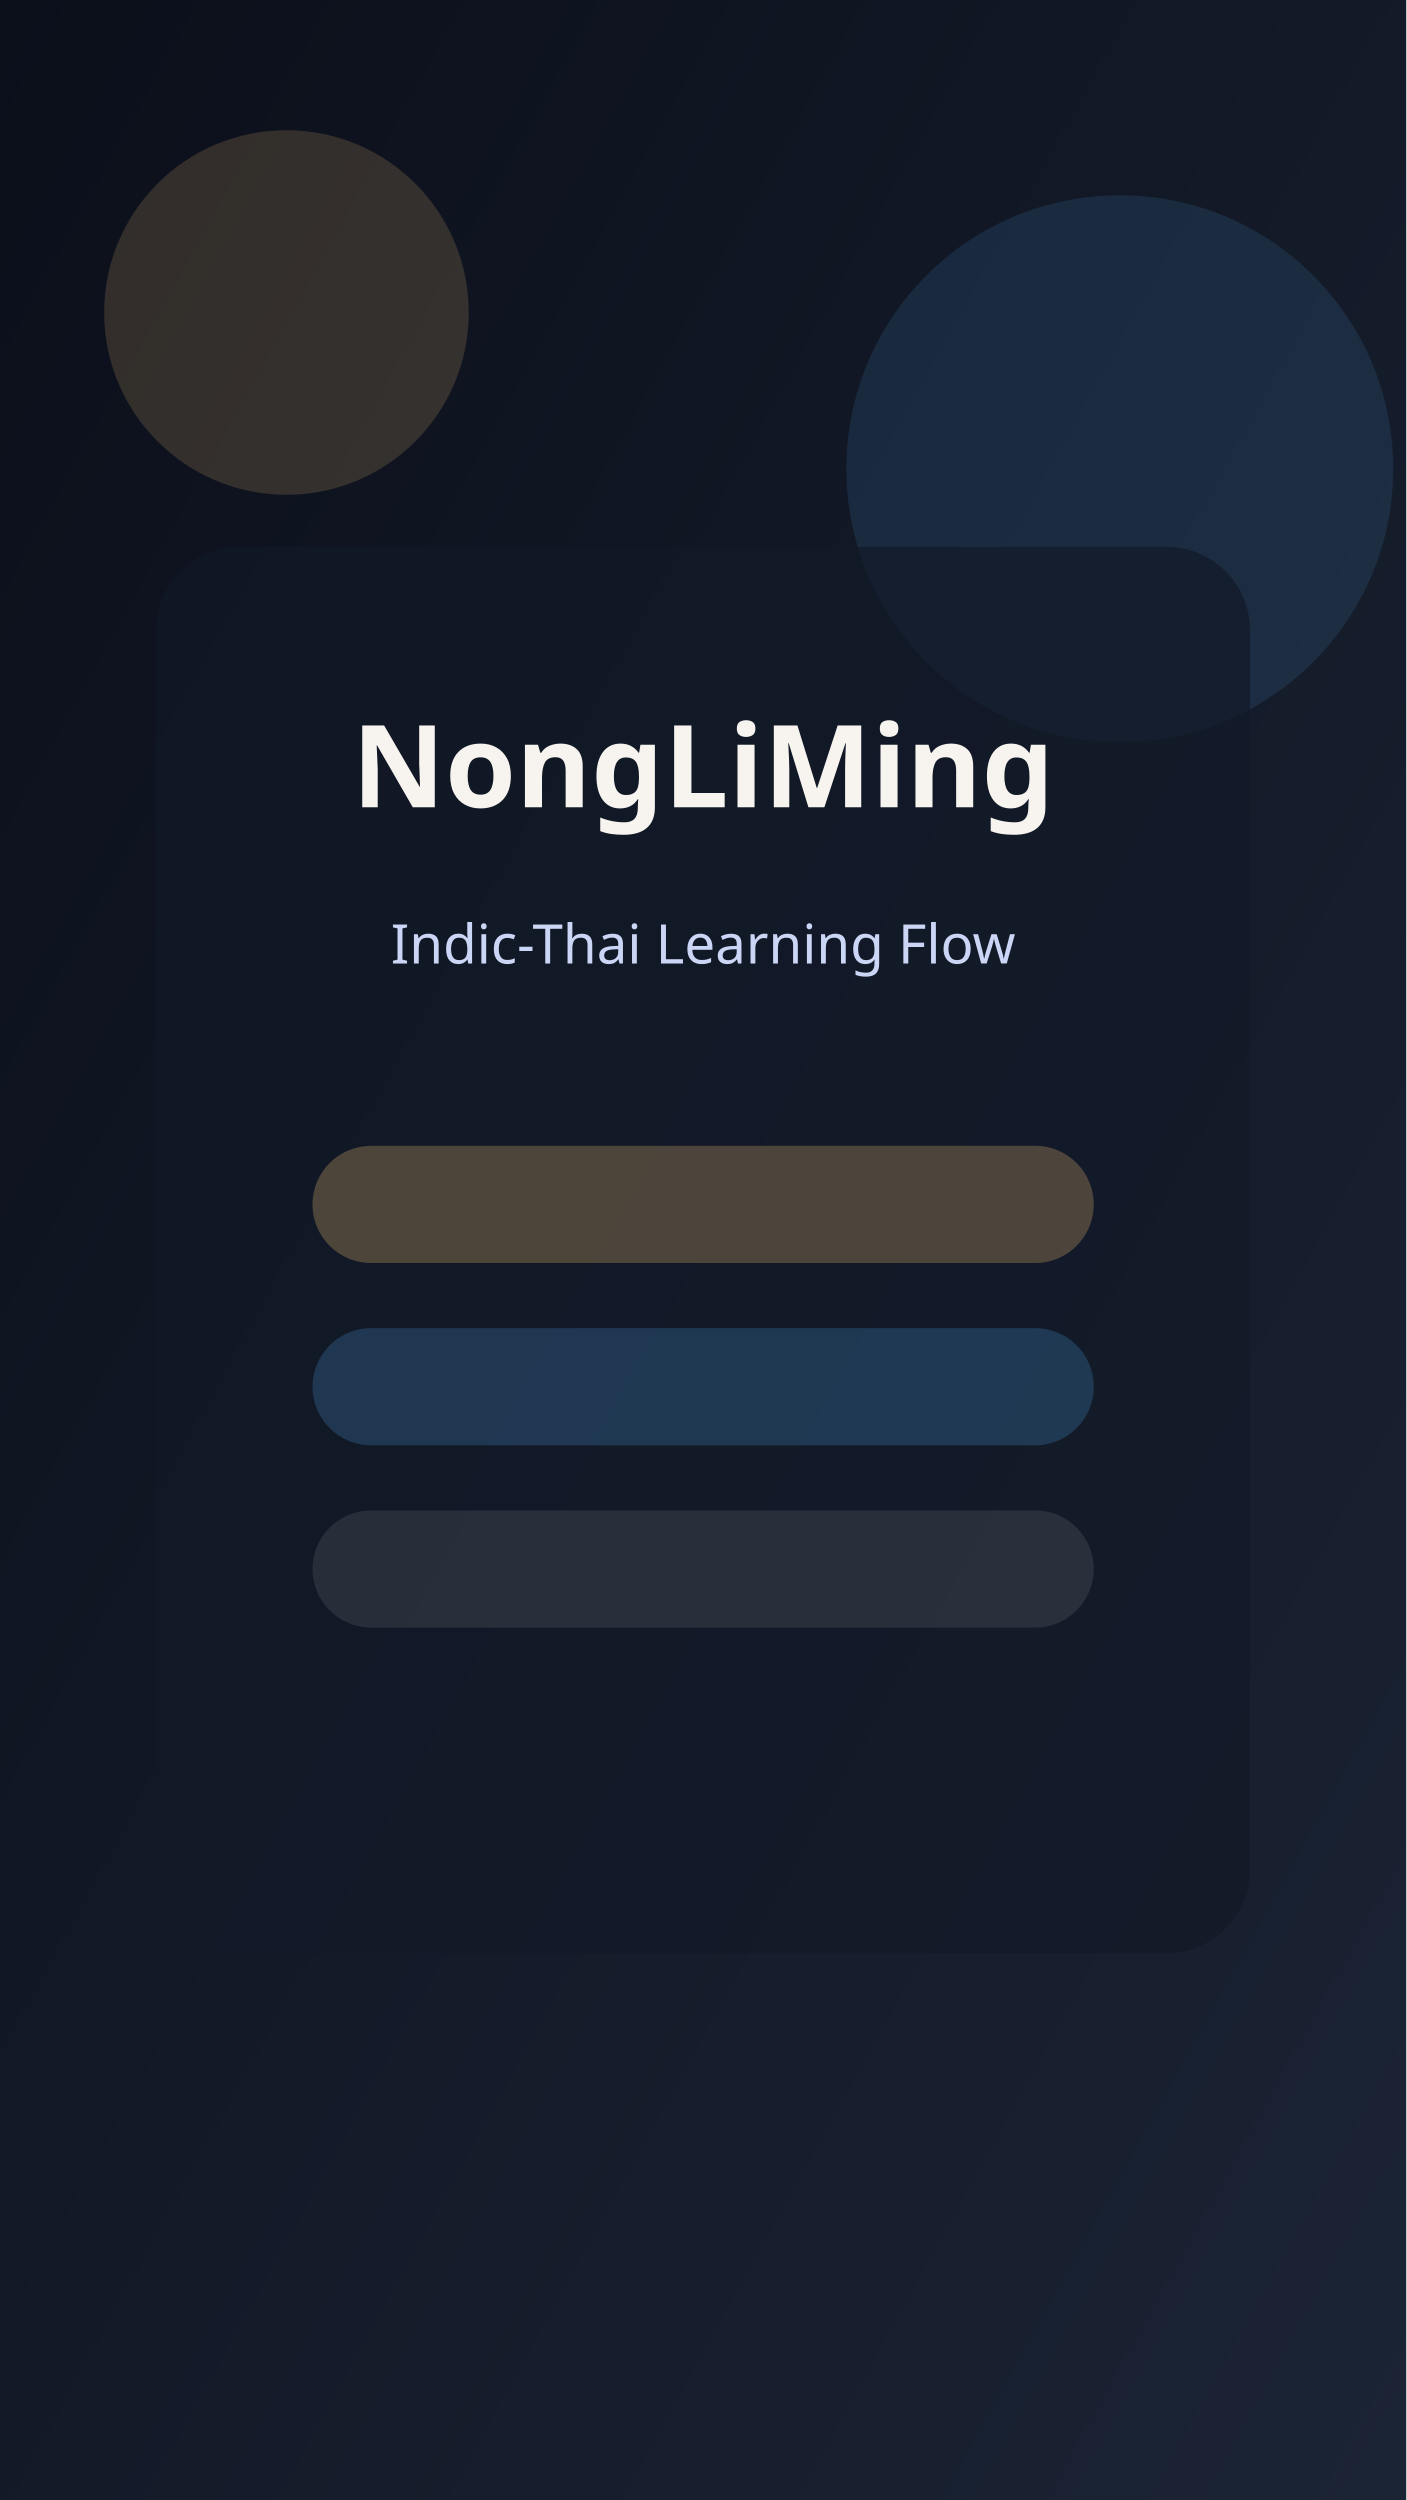
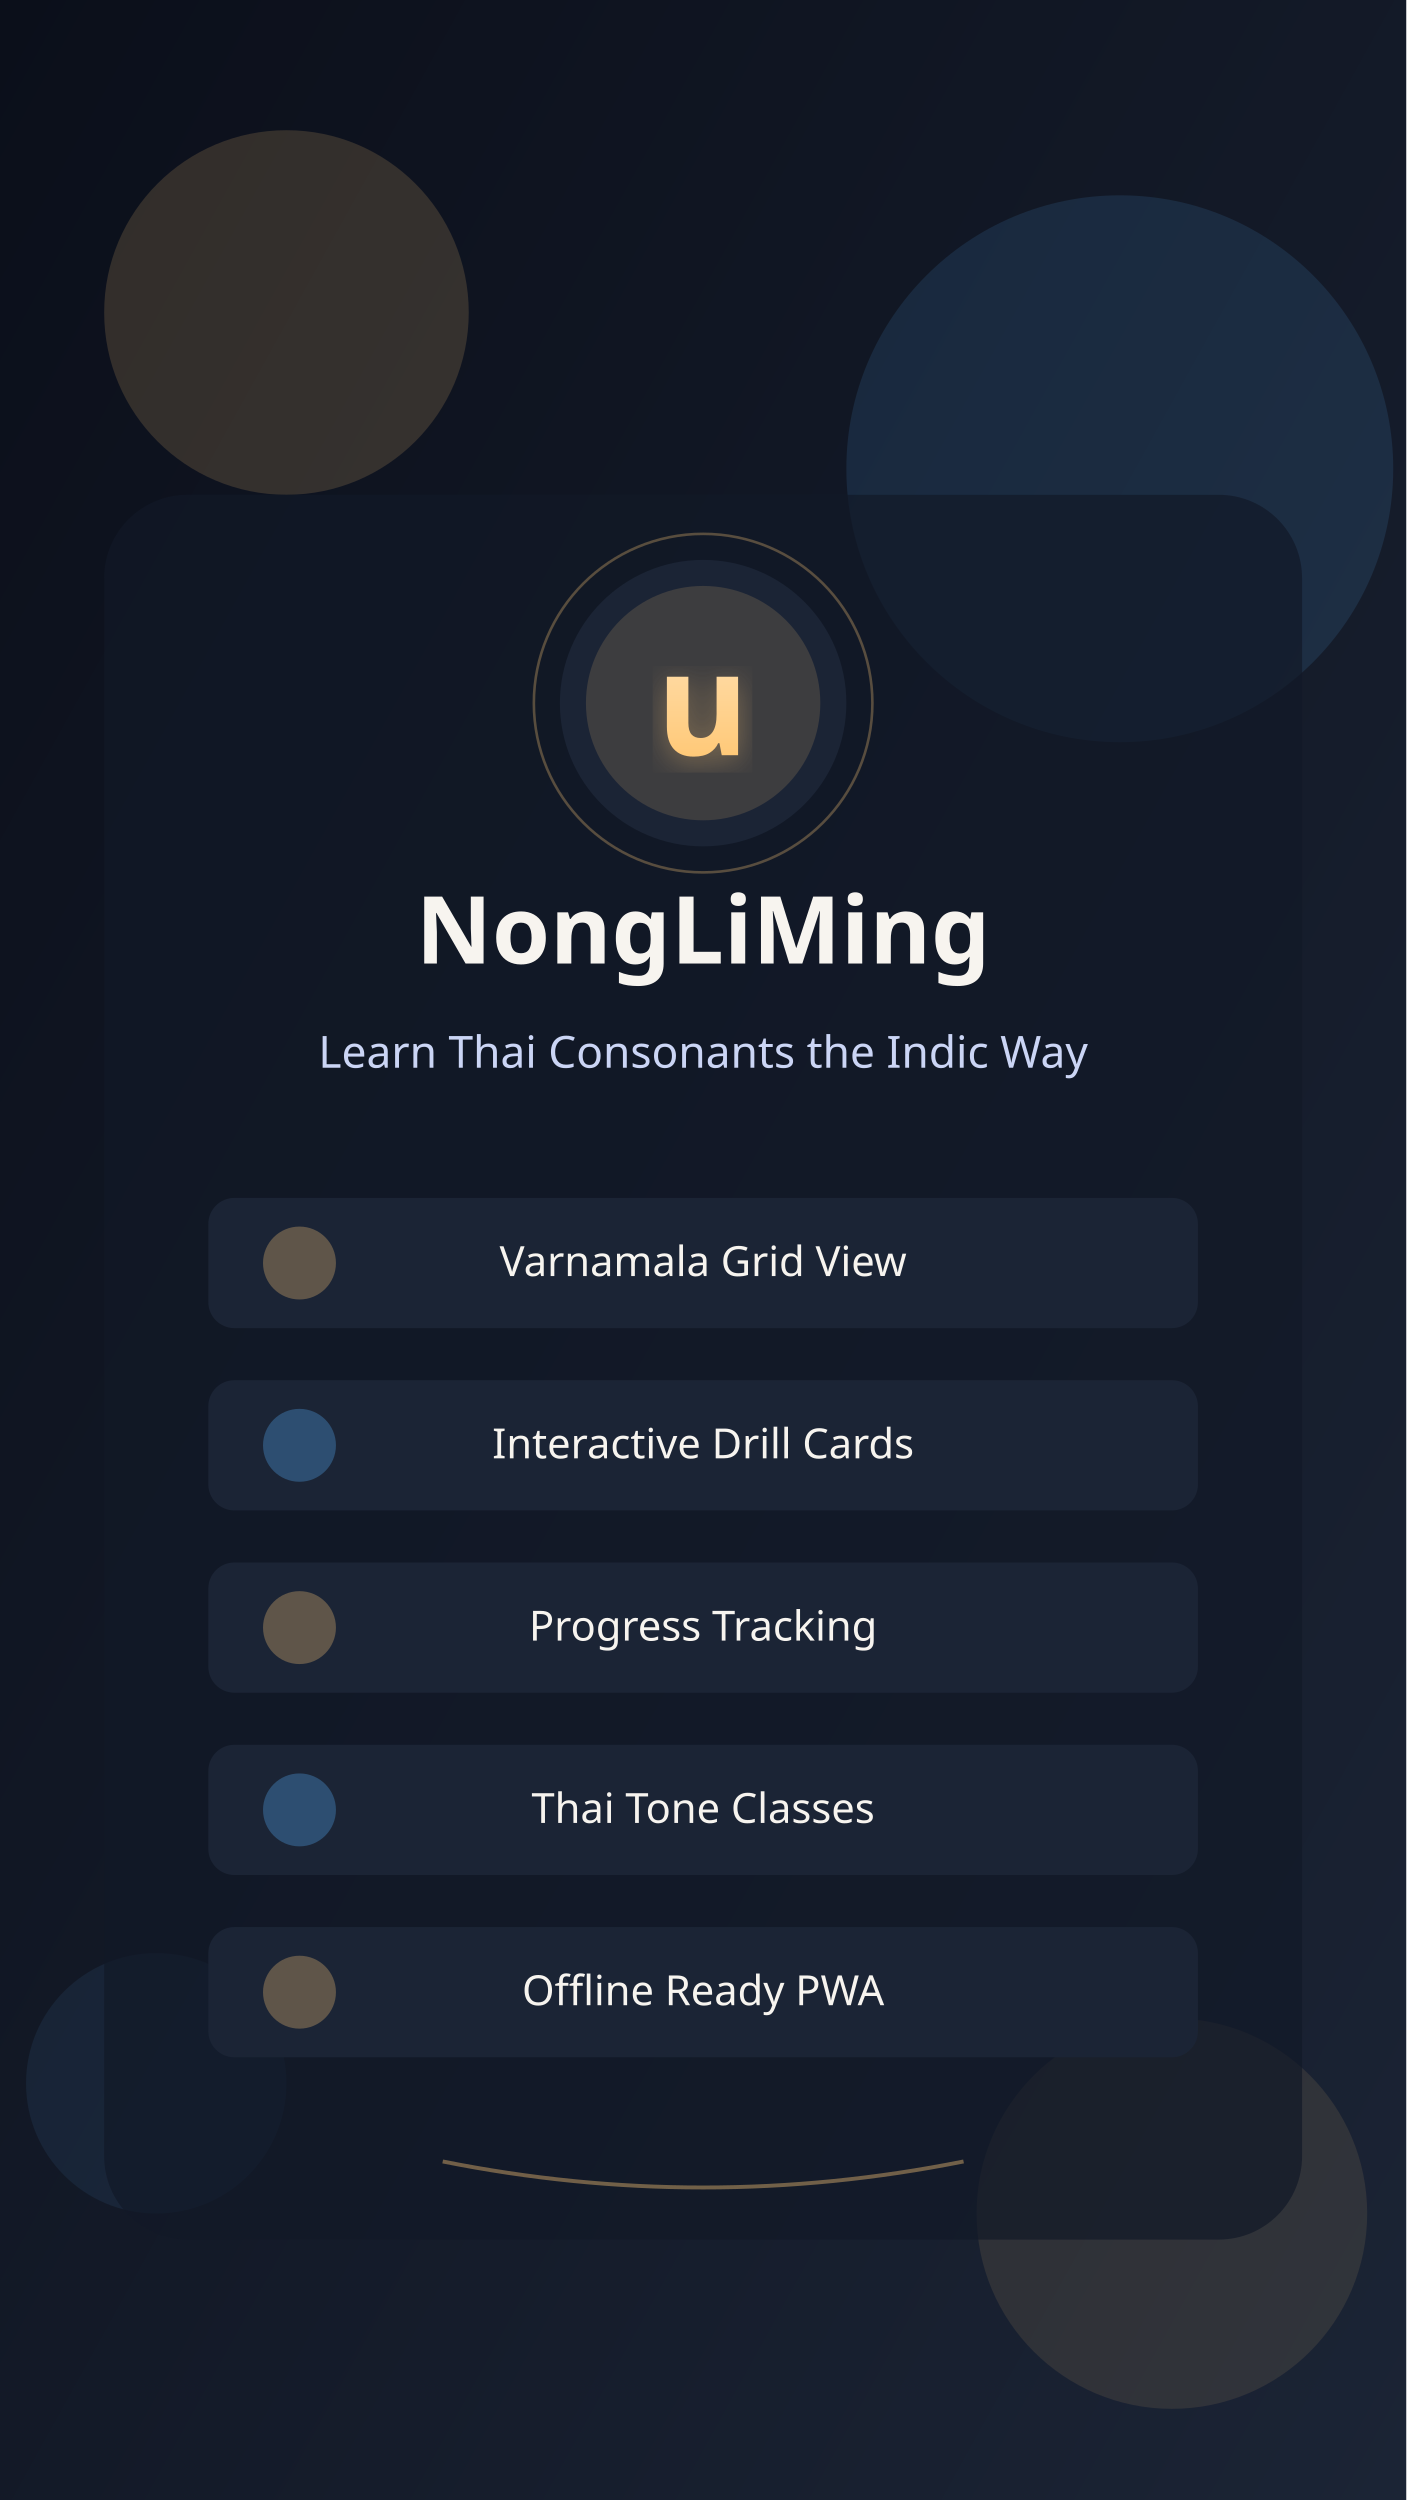
<svg xmlns="http://www.w3.org/2000/svg" width="1080" height="1920" viewBox="0 0 1080 1920" role="img" aria-labelledby="title">
  <defs>
    <linearGradient id="bg" x1="0" y1="0" x2="1" y2="1">
      <stop offset="0%" stop-color="#0b0f1a" />
      <stop offset="100%" stop-color="#1b2435" />
    </linearGradient>
+     <linearGradient id="goldGlow" x1="0" y1="0" x2="0" y2="1">
+       <stop offset="0%" stop-color="#ffd89e" />
+       <stop offset="100%" stop-color="#ffc978" />
+     </linearGradient>
+     <filter id="logoShadow" x="-20%" y="-20%" width="140%" height="140%">
+       <feDropShadow dx="0" dy="4" stdDeviation="12" flood-color="#ffc978" flood-opacity="0.4" />
+     </filter>
  </defs>
  <rect width="1080" height="1920" fill="url(#bg)" />
  <circle cx="220" cy="240" r="140" fill="#ffc978" opacity="0.16" />
  <circle cx="860" cy="360" r="210" fill="#56b3ff" opacity="0.12" />
-   <rect x="120" y="420" width="840" height="1080" rx="64" fill="#111827" opacity="0.7" />
-   <text x="540" y="620" text-anchor="middle" font-family="Sarabun, 'Segoe UI', sans-serif" font-size="88" font-weight="700" fill="#f7f4ef">
+   <circle cx="900" cy="1700" r="150" fill="#ffc978" opacity="0.1" />
+   <circle cx="120" cy="1600" r="100" fill="#56b3ff" opacity="0.08" />
+   <rect x="80" y="380" width="920" height="1340" rx="64" fill="#111827" opacity="0.7" />
+   <circle cx="540" cy="540" r="110" fill="#1b2435" />
+   <circle cx="540" cy="540" r="90" fill="#ffc978" opacity="0.15" />
+   <text x="540" y="580" text-anchor="middle" font-family="Sarabun, 'Noto Sans Thai', sans-serif" font-size="110" font-weight="700" fill="url(#goldGlow)" filter="url(#logoShadow)">น</text>
+   <circle cx="540" cy="540" r="130" fill="none" stroke="#ffc978" stroke-width="2" opacity="0.3" />
+   <text x="540" y="740" text-anchor="middle" font-family="Sarabun, 'Segoe UI', sans-serif" font-size="72" font-weight="700" fill="#f7f4ef">
    NongLiMing
  </text>
-   <text x="540" y="740" text-anchor="middle" font-family="Sarabun, 'Segoe UI', sans-serif" font-size="42" fill="#cbd5f5">
-     Indic-Thai Learning Flow
+   <text x="540" y="820" text-anchor="middle" font-family="Sarabun, 'Segoe UI', sans-serif" font-size="34" fill="#cbd5f5">
+     Learn Thai Consonants the Indic Way
  </text>
-   <rect x="240" y="880" width="600" height="90" rx="45" fill="#ffc978" opacity="0.25" />
-   <rect x="240" y="1020" width="600" height="90" rx="45" fill="#56b3ff" opacity="0.2" />
-   <rect x="240" y="1160" width="600" height="90" rx="45" fill="#f7f4ef" opacity="0.1" />
+   <rect x="160" y="920" width="760" height="100" rx="20" fill="#1b2435" />
+   <circle cx="230" cy="970" r="28" fill="#ffc978" opacity="0.3" />
+   <text x="540" y="980" text-anchor="middle" font-family="Sarabun, 'Segoe UI', sans-serif" font-size="32" fill="#f7f4ef">Varnamala Grid View</text>
+   <rect x="160" y="1060" width="760" height="100" rx="20" fill="#1b2435" />
+   <circle cx="230" cy="1110" r="28" fill="#56b3ff" opacity="0.3" />
+   <text x="540" y="1120" text-anchor="middle" font-family="Sarabun, 'Segoe UI', sans-serif" font-size="32" fill="#f7f4ef">Interactive Drill Cards</text>
+   <rect x="160" y="1200" width="760" height="100" rx="20" fill="#1b2435" />
+   <circle cx="230" cy="1250" r="28" fill="#ffc978" opacity="0.3" />
+   <text x="540" y="1260" text-anchor="middle" font-family="Sarabun, 'Segoe UI', sans-serif" font-size="32" fill="#f7f4ef">Progress Tracking</text>
+   <rect x="160" y="1340" width="760" height="100" rx="20" fill="#1b2435" />
+   <circle cx="230" cy="1390" r="28" fill="#56b3ff" opacity="0.3" />
+   <text x="540" y="1400" text-anchor="middle" font-family="Sarabun, 'Segoe UI', sans-serif" font-size="32" fill="#f7f4ef">Thai Tone Classes</text>
+   <rect x="160" y="1480" width="760" height="100" rx="20" fill="#1b2435" />
+   <circle cx="230" cy="1530" r="28" fill="#ffc978" opacity="0.3" />
+   <text x="540" y="1540" text-anchor="middle" font-family="Sarabun, 'Segoe UI', sans-serif" font-size="32" fill="#f7f4ef">Offline Ready PWA</text>
+   <path d="M340 1660 Q540 1700 740 1660" fill="none" stroke="#ffc978" stroke-width="3" opacity="0.4" />
</svg>
